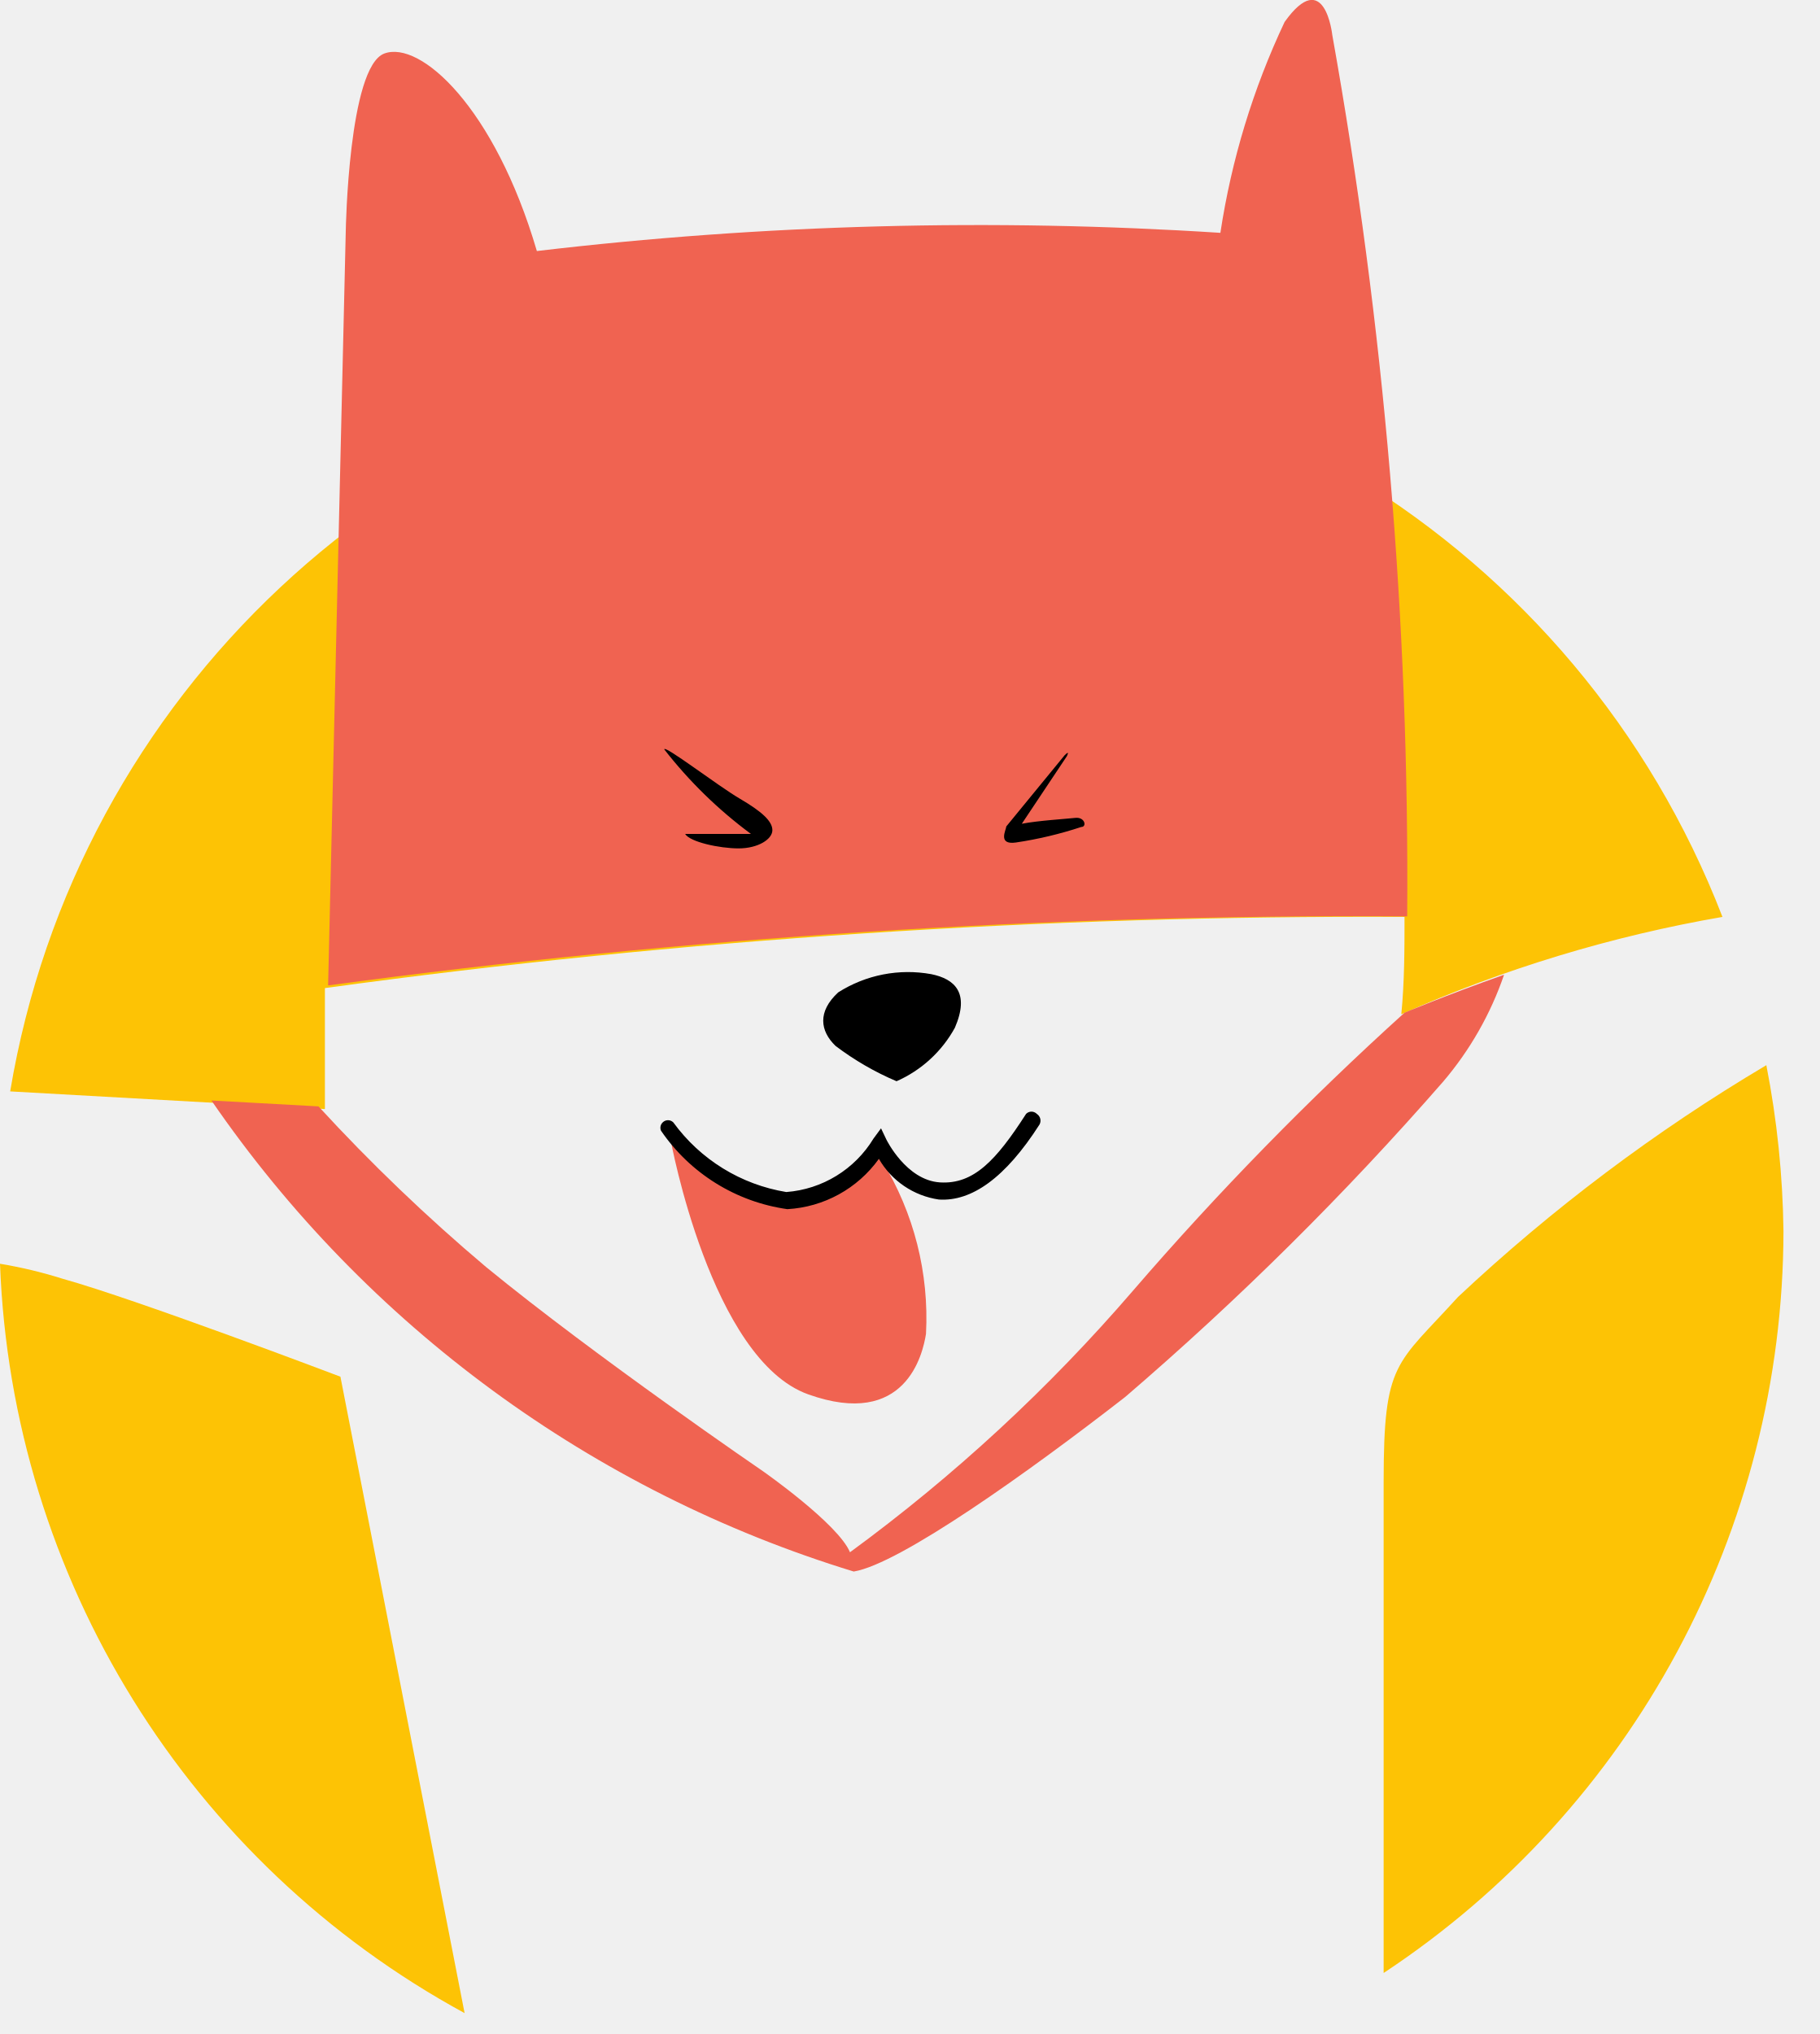
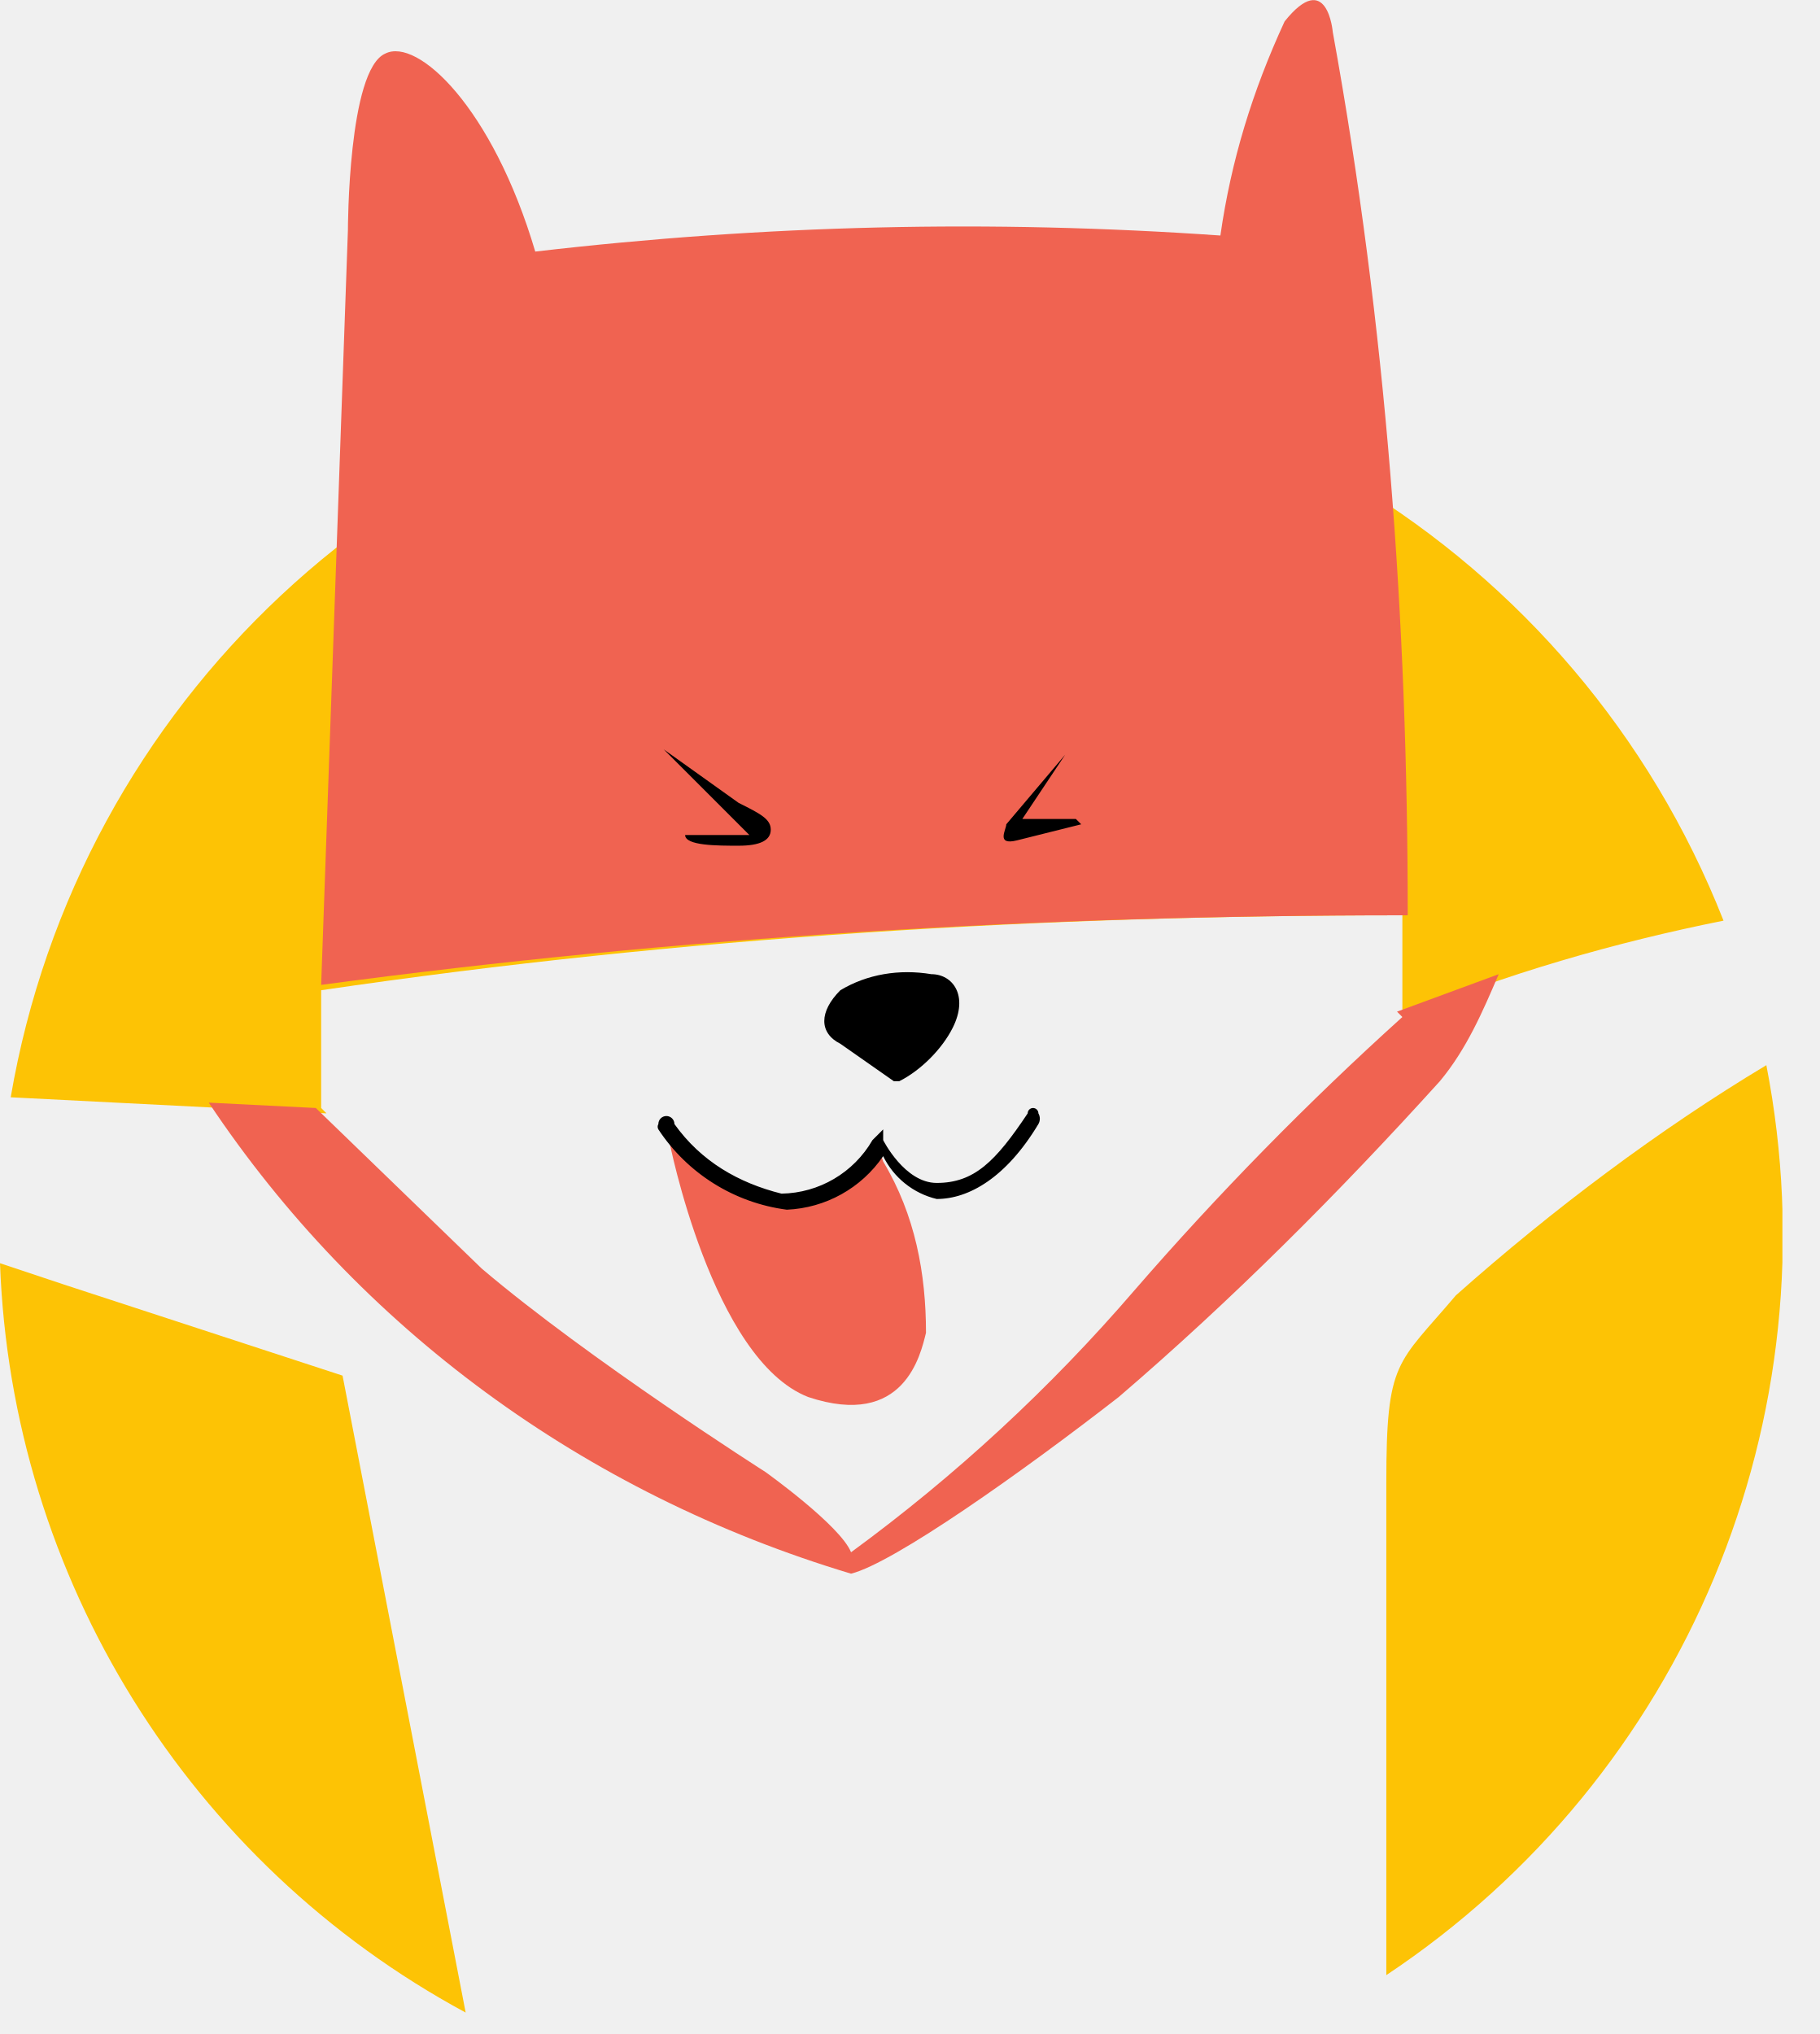
<svg xmlns="http://www.w3.org/2000/svg" width="34" height="38" fill="none">
  <g clip-path="url(#clip0)">
-     <path d="M6.07 20.72v-2.26a143.265 143.265 0 0120.17-1.33c0 .6 0 1.21-.06 1.82a25.518 25.518 0 016-1.82A16.67 16.67 0 00.19 20.39l5.88.33zM27.24 24.23c-1.16 1.28-1.39 1.2-1.39 3.45v9.18A16.64 16.64 0 0033.32 23a17.302 17.302 0 00-.32-3.1 33.109 33.109 0 00-5.76 4.33zM6.36 25.72s-3.79-1.44-5.19-1.83A8.541 8.541 0 000 23.61a16.65 16.65 0 008.68 14L6.36 25.72z" fill="#FDC305" />
-     <path d="M26.29 17.12A89.799 89.799 0 0024.89.65S24.75-.64 24 .41a14.22 14.22 0 00-1.2 3.94 70.34 70.34 0 00-12.77.34C9.24 2 7.85.75 7.18 1c-.67.25-.72 3.31-.72 3.31l-.33 14.1a143.211 143.211 0 0120.16-1.29z" fill="#F06351" />
-     <path d="M12.41 14c0-.09 1 .68 1.41.92.41.24.61.42.61.59 0 .17-.27.34-.63.34s-.91-.12-1-.27h1.23A8.34 8.34 0 0112.41 14zM19.89 14.11l-1.09 1.33c0 .06-.17.35.18.3a7.351 7.351 0 001.22-.29c.11 0 .07-.19-.11-.17-.18.02-.69.05-1 .11l.84-1.26s.07-.13-.04-.02zM16.75 20.2a2.3 2.3 0 001.09-1c.28-.65 0-.91-.44-1a2.43 2.43 0 00-1.74.34c-.39.36-.34.72-.05 1a5.34 5.34 0 001.14.66z" fill="#000" />
-     <path d="M16.35 21.45a1.92 1.92 0 01-.46.6 1.73 1.73 0 01-1 .38 2.15 2.15 0 01-1.47-.43 2.3 2.3 0 01-.53-.44c-.1-.11-.223-.2-.36-.26 0 0 .75 4.1 2.57 4.75 1.82.65 2.14-.75 2.2-1.13a5.61 5.61 0 00-.82-3.23c-.02-.31-.03-.11-.13-.24z" fill="#F06351" />
-     <path d="M14.71 22.59a3.44 3.44 0 01-2.361-1.466.14.14 0 01.031-.154.14.14 0 01.2 0 3.26 3.26 0 002.11 1.3 2.09 2.09 0 001.63-1l.14-.19.1.21s.37.76 1 .8c.63.04 1.05-.41 1.61-1.28a.14.14 0 01.2 0 .15.15 0 01.05.2c-.64 1-1.27 1.44-1.88 1.4a1.549 1.549 0 01-1.12-.76 2.26 2.26 0 01-1.71.94z" fill="#000" />
-     <path d="M26.24 18.92a58.634 58.634 0 00-5.07 5.19A31.633 31.633 0 0115.88 29c-.22-.53-1.62-1.51-1.62-1.51s-3.13-2.14-5.18-3.82a34.139 34.139 0 01-3.13-3l-2-.11a22.57 22.57 0 0012 8.8c.86-.14 3.27-1.86 5.07-3.26a58.13 58.13 0 005.94-5.89 6.15 6.15 0 001.14-2c-1.1.39-1.86.71-1.86.71z" fill="#F06351" />
+     <path d="M6 20.7v-2.2c6.8-1 13.5-1.4 20.2-1.4V19c1.9-.8 4-1.4 6-1.8a16.7 16.7 0 00-32 3.3l5.9.3zM27.2 24.2c-1.1 1.3-1.3 1.2-1.3 3.5v9.2a16.6 16.6 0 007.1-17c-2 1.2-4 2.7-5.8 4.3zM6.4 25.7L1.2 24 0 23.6a16.6 16.6 0 008.7 14L6.4 25.7z" fill="#FDC305" />
+     <path d="M26.3 17.1c0-5.5-.4-11-1.4-16.5 0 0-.1-1.2-.9-.2-.6 1.3-1 2.6-1.2 4-4.3-.3-8.5-.2-12.8.3C9.2 2 7.8.7 7.2 1c-.7.3-.7 3.3-.7 3.3L6 18.4c6.7-.9 13.4-1.3 20.2-1.3z" fill="#F06351" />
+     <path d="M12.4 14l1.4 1c.4.2.6.3.6.5s-.2.3-.6.3c-.4 0-1 0-1-.2H14L12.4 14zM19.9 14.1l-1.1 1.3c0 .1-.2.4.2.3l1.2-.3-.1-.1h-1l.8-1.2s.1-.1 0 0zM16.8 20.2c.4-.2.8-.6 1-1 .3-.6 0-1-.4-1-.6-.1-1.2 0-1.7.3-.4.4-.4.8 0 1l1 .7z" fill="#000" />
+     <path d="M16.4 21.4a2 2 0 01-.5.7c-.3.2-.6.3-1 .3-.5 0-1 0-1.5-.4l-.5-.4a1 1 0 00-.4-.3s.8 4.1 2.6 4.8c1.8.6 2.1-.8 2.2-1.2 0-1.1-.2-2.2-.8-3.2l-.1-.3z" fill="#F06351" />
+     <path d="M14.7 22.6a3.4 3.4 0 01-2.4-1.5.1.1 0 010-.1.1.1 0 01.3 0c.5.7 1.2 1.1 2 1.3a2 2 0 001.7-1l.2-.2v.2s.4.8 1 .8c.7 0 1.1-.4 1.7-1.3a.1.1 0 01.2 0 .2.2 0 010 .2c-.6 1-1.3 1.4-1.9 1.4a1.5 1.5 0 01-1-.8 2.3 2.3 0 01-1.8 1z" fill="#000" />
+     <path d="M26.2 19a58.6 58.6 0 00-5 5.1 31.6 31.6 0 01-5.3 4.9c-.2-.5-1.6-1.5-1.6-1.5S11 25.4 9 23.7l-3.1-3-2-.1c2.8 4.2 7 7.3 12 8.8.8-.2 3.2-1.9 5-3.3 2.1-1.8 4.1-3.8 6-5.9.5-.6.8-1.3 1.1-2l-1.9.7z" fill="#F06351" />
  </g>
  <defs>
    <clipPath id="clip0">
-       <path fill="#fff" d="M0 0h33.32v37.61H0z" />
+       <path fill="#fff" d="M0 0h33.3v37.6H0z" />
    </clipPath>
  </defs>
</svg>
